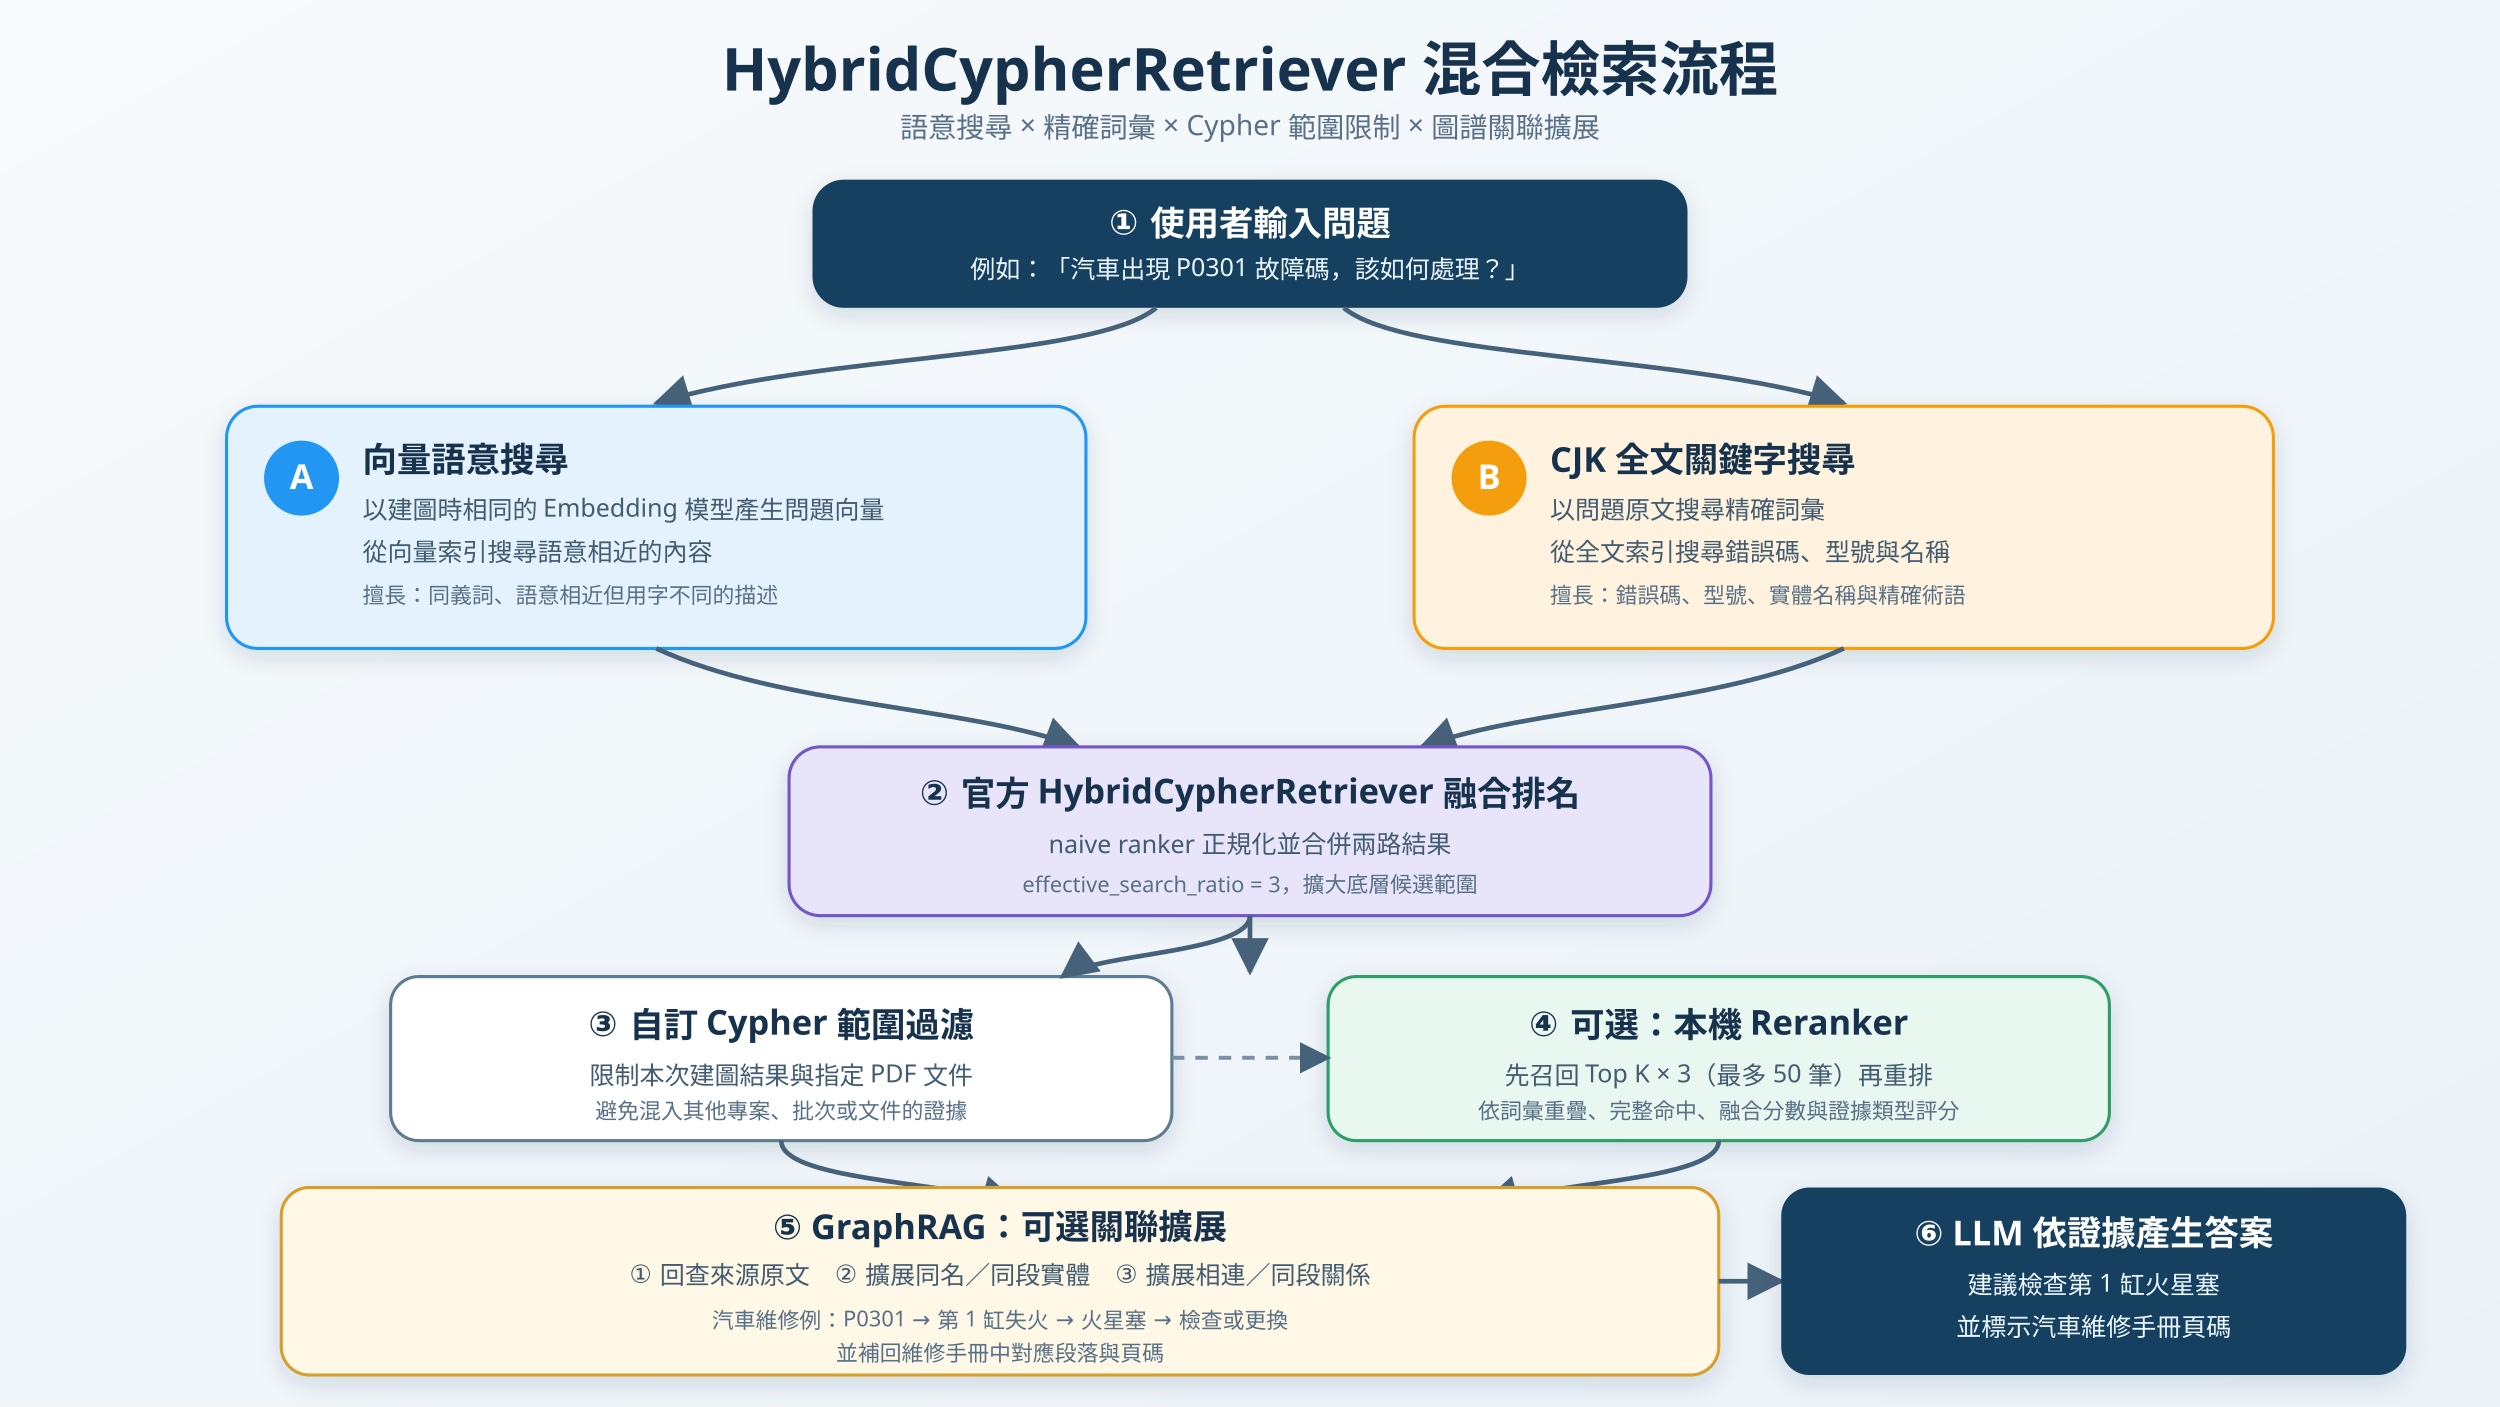
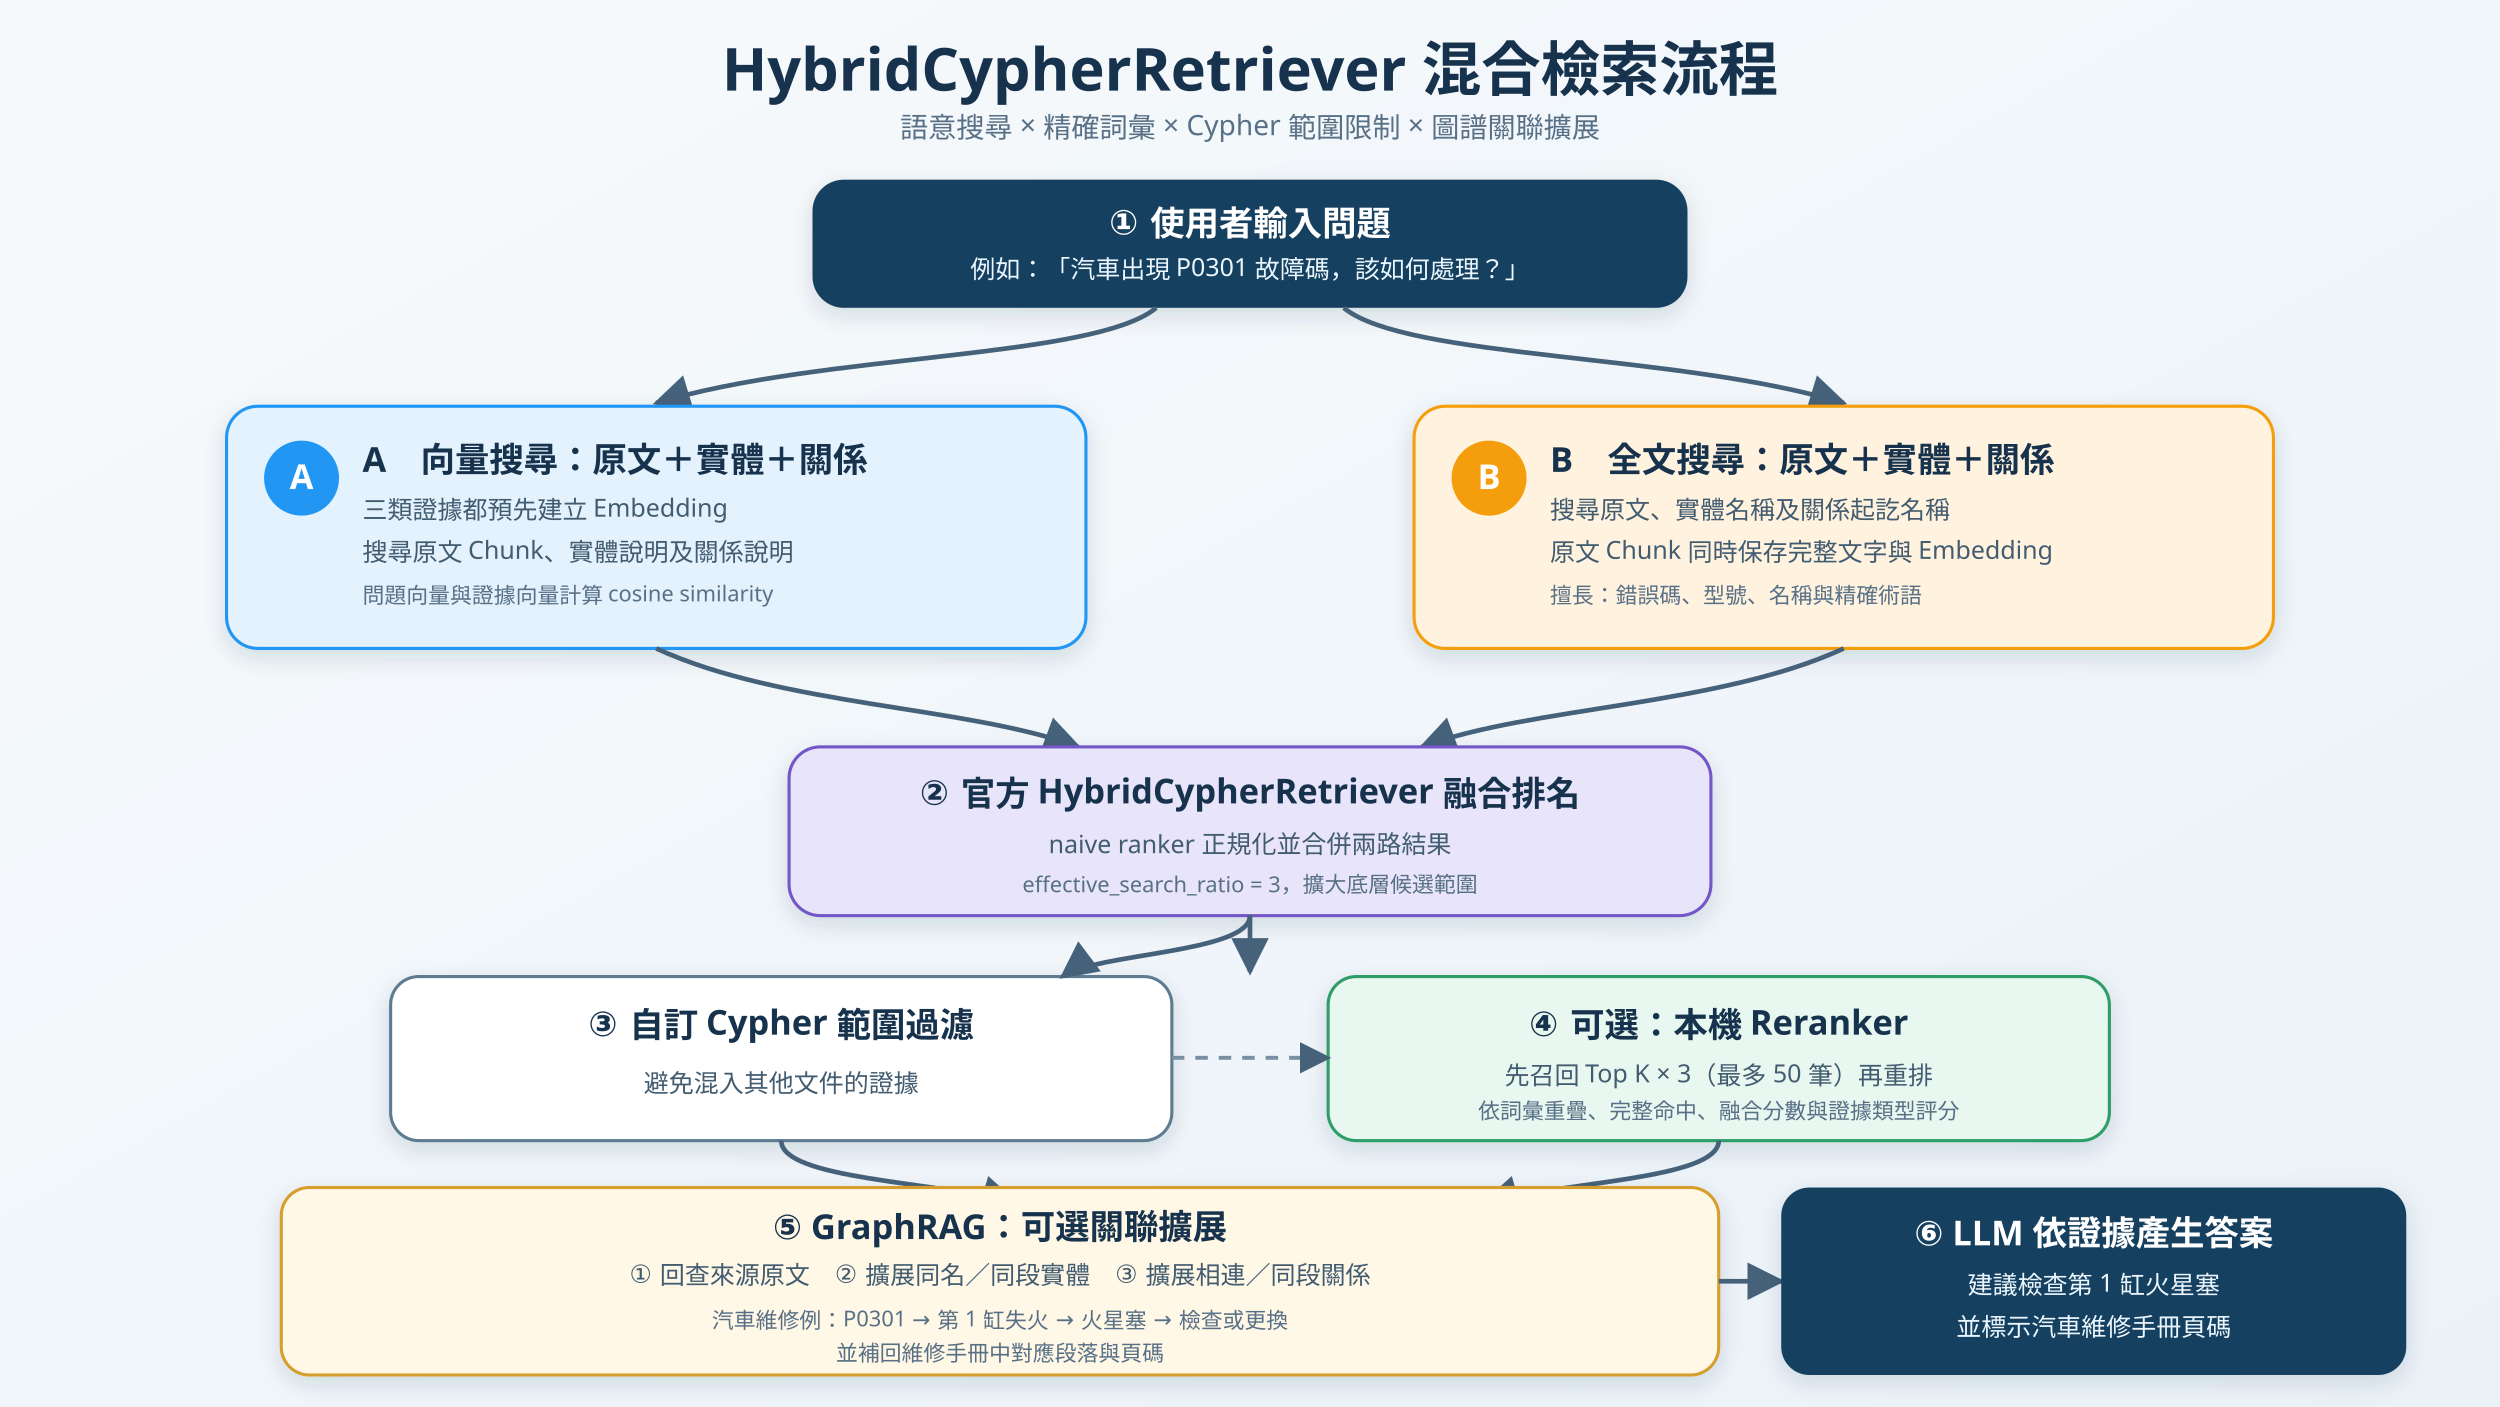
<svg xmlns="http://www.w3.org/2000/svg" width="1600" height="900" viewBox="0 0 1600 900" role="img" aria-labelledby="title desc">
  <defs>
    <linearGradient id="background" x1="0" y1="0" x2="1" y2="1">
      <stop offset="0" stop-color="#F7FAFC" />
      <stop offset="1" stop-color="#EAF2F8" />
    </linearGradient>
    <filter id="shadow" x="-20%" y="-20%" width="140%" height="140%">
      <feDropShadow dx="0" dy="5" stdDeviation="7" flood-color="#18324A" flood-opacity="0.14" />
    </filter>
    <marker id="arrow" viewBox="0 0 10 10" refX="9" refY="5" markerWidth="8" markerHeight="8" orient="auto-start-reverse">
      <path d="M 0 0 L 10 5 L 0 10 z" fill="#46627A" />
    </marker>
    <style>
      .font { font-family: "Noto Sans TC", "Microsoft JhengHei", sans-serif; }
      .title { font-size: 38px; font-weight: 700; fill: #17324D; }
      .subtitle { font-size: 18px; fill: #587086; }
      .box-title { font-size: 22px; font-weight: 700; fill: #17324D; }
      .body { font-size: 16px; fill: #425B70; }
      .small { font-size: 14px; fill: #587086; }
      .white-title { font-size: 22px; font-weight: 700; fill: #FFFFFF; }
      .white-body { font-size: 16px; fill: #EAF7FF; }
      .arrow { fill: none; stroke: #46627A; stroke-width: 3; marker-end: url(#arrow); }
      .dash { fill: none; stroke: #7A8FA3; stroke-width: 2.5; stroke-dasharray: 8 7; marker-end: url(#arrow); }
    </style>
  </defs>
  <rect width="1600" height="900" fill="url(#background)" />
  <text x="800" y="58" text-anchor="middle" class="font title">HybridCypherRetriever 混合檢索流程</text>
  <text x="800" y="88" text-anchor="middle" class="font subtitle">語意搜尋 × 精確詞彙 × Cypher 範圍限制 × 圖譜關聯擴展</text>
  <g filter="url(#shadow)">
    <rect x="520" y="115" width="560" height="82" rx="20" fill="#173F5F" />
    <text x="800" y="150" text-anchor="middle" class="font white-title">① 使用者輸入問題</text>
    <text x="800" y="178" text-anchor="middle" class="font white-body">例如：「汽車出現 P0301 故障碼，該如何處理？」</text>
  </g>
  <path d="M 740 197 C 700 230, 525 226, 420 258" class="arrow" />
  <path d="M 860 197 C 900 230, 1075 226, 1180 258" class="arrow" />
  <g filter="url(#shadow)">
    <rect x="145" y="260" width="550" height="155" rx="20" fill="#E3F2FD" stroke="#2196F3" stroke-width="2" />
    <circle cx="193" cy="306" r="24" fill="#2196F3" />
    <text x="193" y="313" text-anchor="middle" class="font white-title">A</text>
-     <text x="232" y="302" class="font box-title">向量語意搜尋</text>
-     <text x="232" y="332" class="font body">以建圖時相同的 Embedding 模型產生問題向量</text>
-     <text x="232" y="359" class="font body">從向量索引搜尋語意相近的內容</text>
-     <text x="232" y="386" class="font small">擅長：同義詞、語意相近但用字不同的描述</text>
+     <text x="232" y="302" class="font box-title">A　向量搜尋：原文＋實體＋關係</text>
+     <text x="232" y="332" class="font body">三類證據都預先建立 Embedding</text>
+     <text x="232" y="359" class="font body">搜尋原文 Chunk、實體說明及關係說明</text>
+     <text x="232" y="386" class="font small">問題向量與證據向量計算 cosine similarity</text>
  </g>
  <g filter="url(#shadow)">
    <rect x="905" y="260" width="550" height="155" rx="20" fill="#FFF3E0" stroke="#F59E0B" stroke-width="2" />
    <circle cx="953" cy="306" r="24" fill="#F59E0B" />
    <text x="953" y="313" text-anchor="middle" class="font white-title">B</text>
-     <text x="992" y="302" class="font box-title">CJK 全文關鍵字搜尋</text>
-     <text x="992" y="332" class="font body">以問題原文搜尋精確詞彙</text>
-     <text x="992" y="359" class="font body">從全文索引搜尋錯誤碼、型號與名稱</text>
-     <text x="992" y="386" class="font small">擅長：錯誤碼、型號、實體名稱與精確術語</text>
+     <text x="992" y="302" class="font box-title">B　全文搜尋：原文＋實體＋關係</text>
+     <text x="992" y="332" class="font body">搜尋原文、實體名稱及關係起訖名稱</text>
+     <text x="992" y="359" class="font body">原文 Chunk 同時保存完整文字與 Embedding</text>
+     <text x="992" y="386" class="font small">擅長：錯誤碼、型號、名稱與精確術語</text>
  </g>
  <path d="M 420 415 C 500 452, 620 452, 690 478" class="arrow" />
  <path d="M 1180 415 C 1100 452, 980 452, 910 478" class="arrow" />
  <g filter="url(#shadow)">
    <rect x="505" y="478" width="590" height="108" rx="20" fill="#E8E5FA" stroke="#7357C8" stroke-width="2" />
    <text x="800" y="515" text-anchor="middle" class="font box-title">② 官方 HybridCypherRetriever 融合排名</text>
    <text x="800" y="546" text-anchor="middle" class="font body">naive ranker 正規化並合併兩路結果</text>
    <text x="800" y="571" text-anchor="middle" class="font small">effective_search_ratio = 3，擴大底層候選範圍</text>
  </g>
  <path d="M 800 586 L 800 622" class="arrow" />
  <g filter="url(#shadow)">
    <rect x="250" y="625" width="500" height="105" rx="18" fill="#FFFFFF" stroke="#5D7C91" stroke-width="2" />
    <text x="500" y="663" text-anchor="middle" class="font box-title">③ 自訂 Cypher 範圍過濾</text>
-     <text x="500" y="694" text-anchor="middle" class="font body">限制本次建圖結果與指定 PDF 文件</text>
-     <text x="500" y="716" text-anchor="middle" class="font small">避免混入其他專案、批次或文件的證據</text>
+     <text x="500" y="699" text-anchor="middle" class="font body">避免混入其他文件的證據</text>
  </g>
  <g filter="url(#shadow)">
    <rect x="850" y="625" width="500" height="105" rx="18" fill="#E8F7F0" stroke="#2E9D68" stroke-width="2" />
    <text x="1100" y="663" text-anchor="middle" class="font box-title">④ 可選：本機 Reranker</text>
    <text x="1100" y="694" text-anchor="middle" class="font body">先召回 Top K × 3（最多 50 筆）再重排</text>
    <text x="1100" y="716" text-anchor="middle" class="font small">依詞彙重疊、完整命中、融合分數與證據類型評分</text>
  </g>
  <path d="M 800 586 C 800 610, 700 610, 680 625" class="arrow" />
  <path d="M 750 677 L 850 677" class="dash" />
  <path d="M 500 730 C 500 755, 600 756, 650 770" class="arrow" />
  <path d="M 1100 730 C 1100 755, 1000 756, 950 770" class="arrow" />
  <g filter="url(#shadow)">
    <rect x="180" y="760" width="920" height="120" rx="18" fill="#FFF8E6" stroke="#D69E2E" stroke-width="2" />
    <text x="640" y="793" text-anchor="middle" class="font box-title">⑤ GraphRAG：可選關聯擴展</text>
    <text x="640" y="821" text-anchor="middle" class="font body">① 回查來源原文　② 擴展同名／同段實體　③ 擴展相連／同段關係</text>
    <text x="640" y="850" text-anchor="middle" class="font small">汽車維修例：P0301 → 第 1 缸失火 → 火星塞 → 檢查或更換</text>
    <text x="640" y="871" text-anchor="middle" class="font small">並補回維修手冊中對應段落與頁碼</text>
  </g>
  <path d="M 1100 820 L 1140 820" class="arrow" />
  <g filter="url(#shadow)">
    <rect x="1140" y="760" width="400" height="120" rx="18" fill="#173F5F" />
    <text x="1340" y="797" text-anchor="middle" class="font white-title">⑥ LLM 依證據產生答案</text>
    <text x="1340" y="828" text-anchor="middle" class="font white-body">建議檢查第 1 缸火星塞</text>
    <text x="1340" y="855" text-anchor="middle" class="font white-body">並標示汽車維修手冊頁碼</text>
  </g>
</svg>
